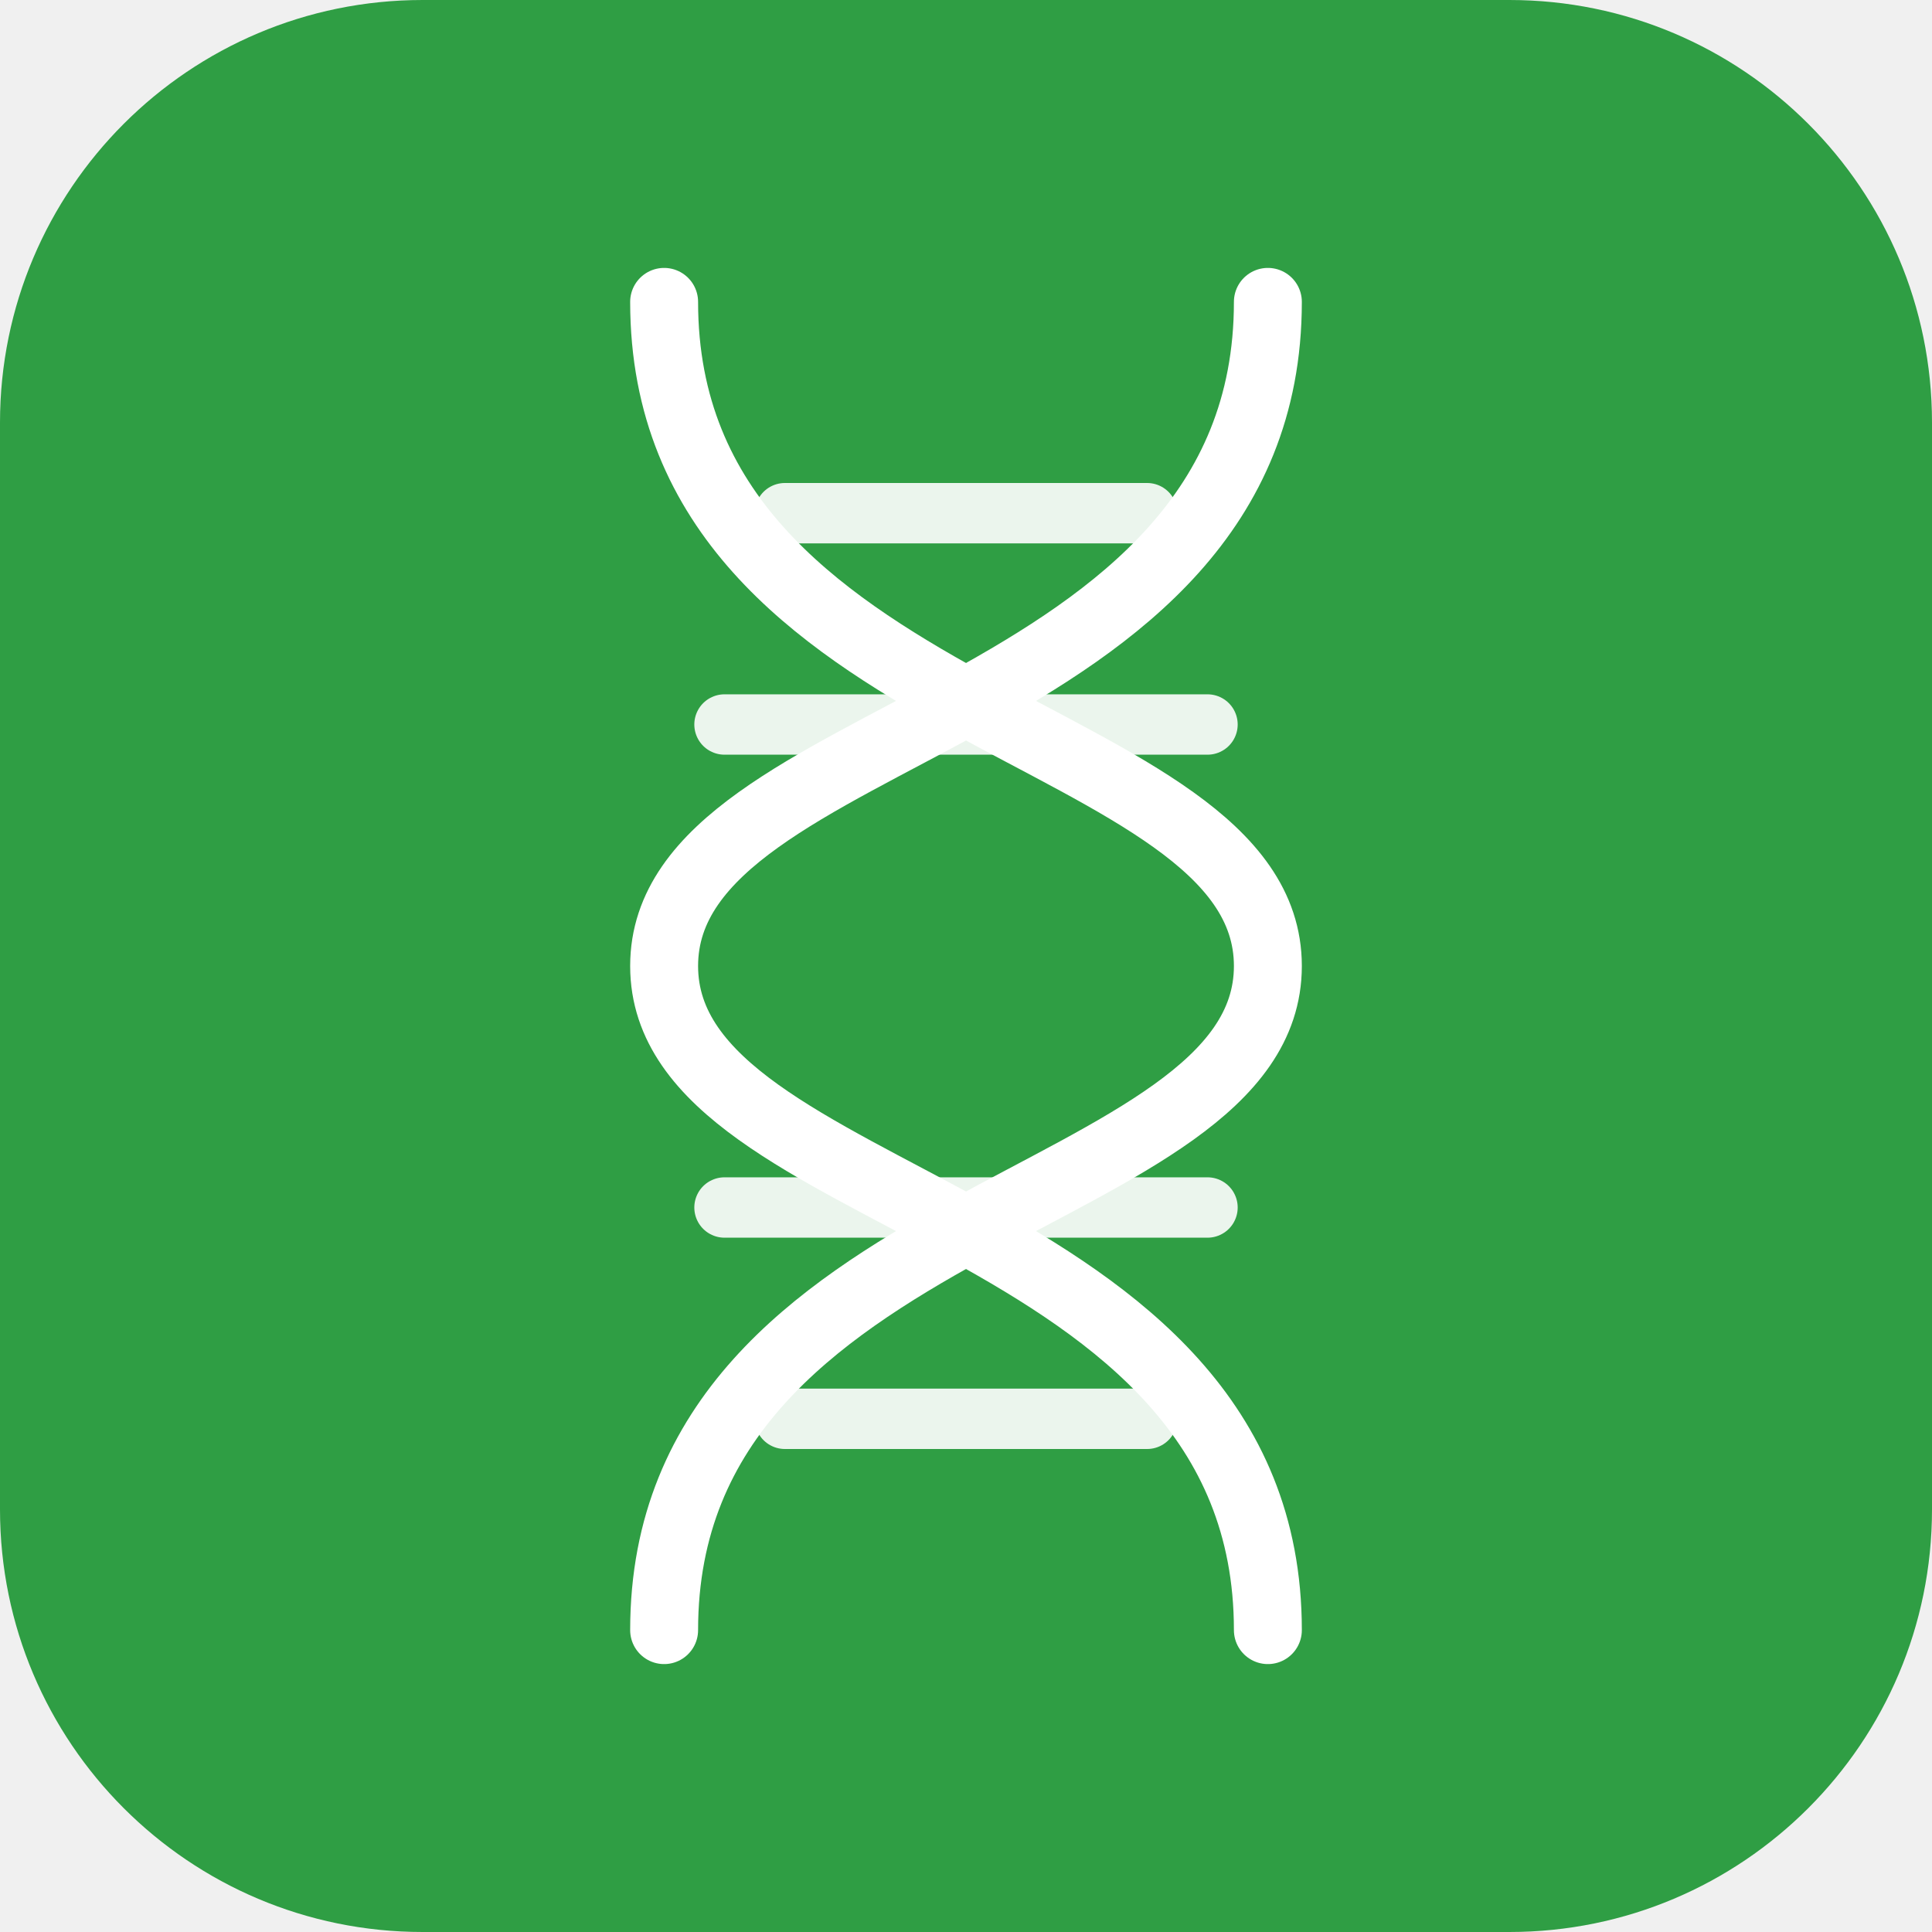
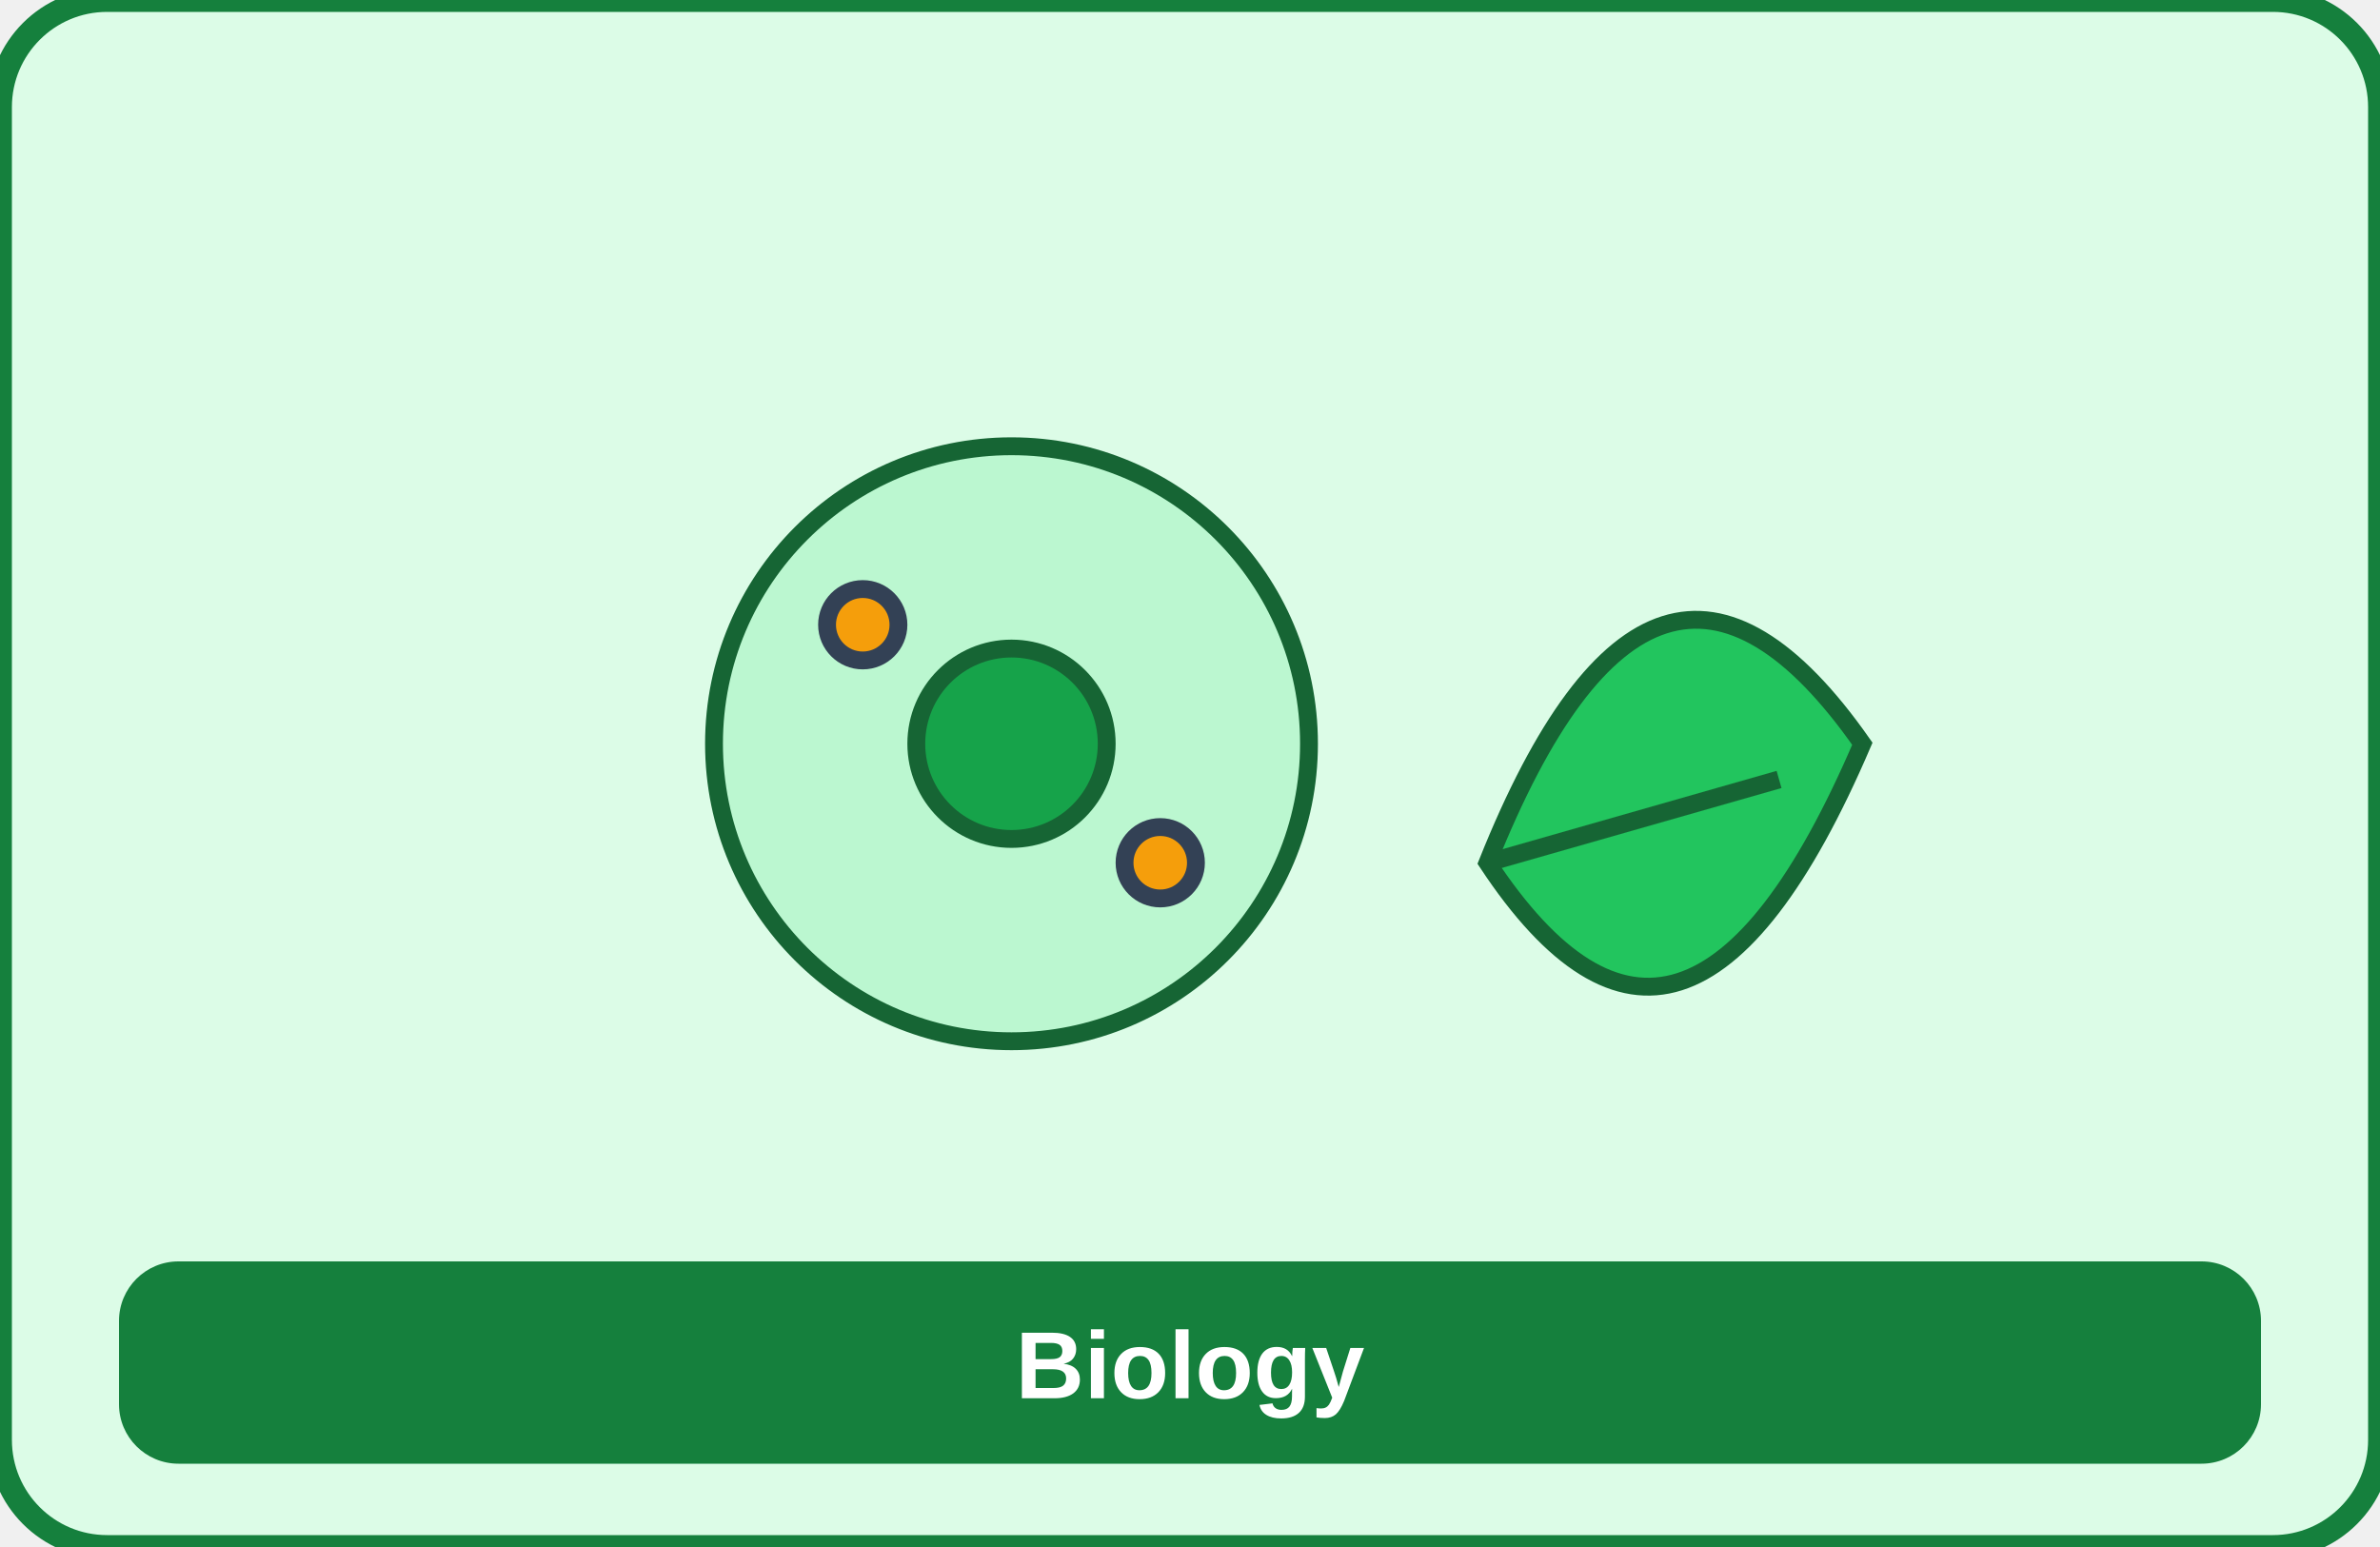
- <svg xmlns="http://www.w3.org/2000/svg" viewBox="0 0 128 128" width="128" height="128">
-   <rect width="128" height="128" rx="28" fill="#2F9E44" />
-   <g stroke="#FFFFFF" stroke-width="4.5" stroke-linecap="round" fill="none">
-     <path d="M44 20C44 48 84 48 84 64S44 80 44 108" />
-     <path d="M84 20C84 48 44 48 44 64S84 80 84 108" />
-     <path d="M52 34h24M48 48h32M48 80h32M52 94h24" stroke-width="4" opacity=".9" />
+ <svg xmlns="http://www.w3.org/2000/svg" viewBox="0 0 400 260" width="400" height="260">
+   <rect width="400" height="260" rx="18" fill="#dcfce7" stroke="#15803d" stroke-width="4" />
+   <g transform="translate(0,15)">
+     <circle cx="170" cy="110" r="50" fill="#bbf7d0" stroke="#166534" stroke-width="3" />
+     <circle cx="170" cy="110" r="16" fill="#16a34a" stroke="#166534" stroke-width="3" />
+     <circle cx="145" cy="90" r="6" fill="#f59e0b" stroke="#334155" stroke-width="3" />
+     <circle cx="195" cy="130" r="6" fill="#f59e0b" stroke="#334155" stroke-width="3" />
+     <path d="M250 130 q28.0 -70 63 -20 q-30 70 -63 20z" fill="#22c55e" stroke="#166534" stroke-width="3" />
+     <line x1="250" y1="130" x2="299.0" y2="116.0" stroke="#166534" stroke-width="3" />
  </g>
-   <circle cx="64" cy="64" r="0" fill="#FFFFFF" />
+   <rect x="20" y="212" width="360" height="34" rx="10" fill="#15803d" />
+   <text x="200" y="235" font-family="Arial,sans-serif" font-size="16" fill="#fff" text-anchor="middle" font-weight="bold">Biology</text>
</svg>
